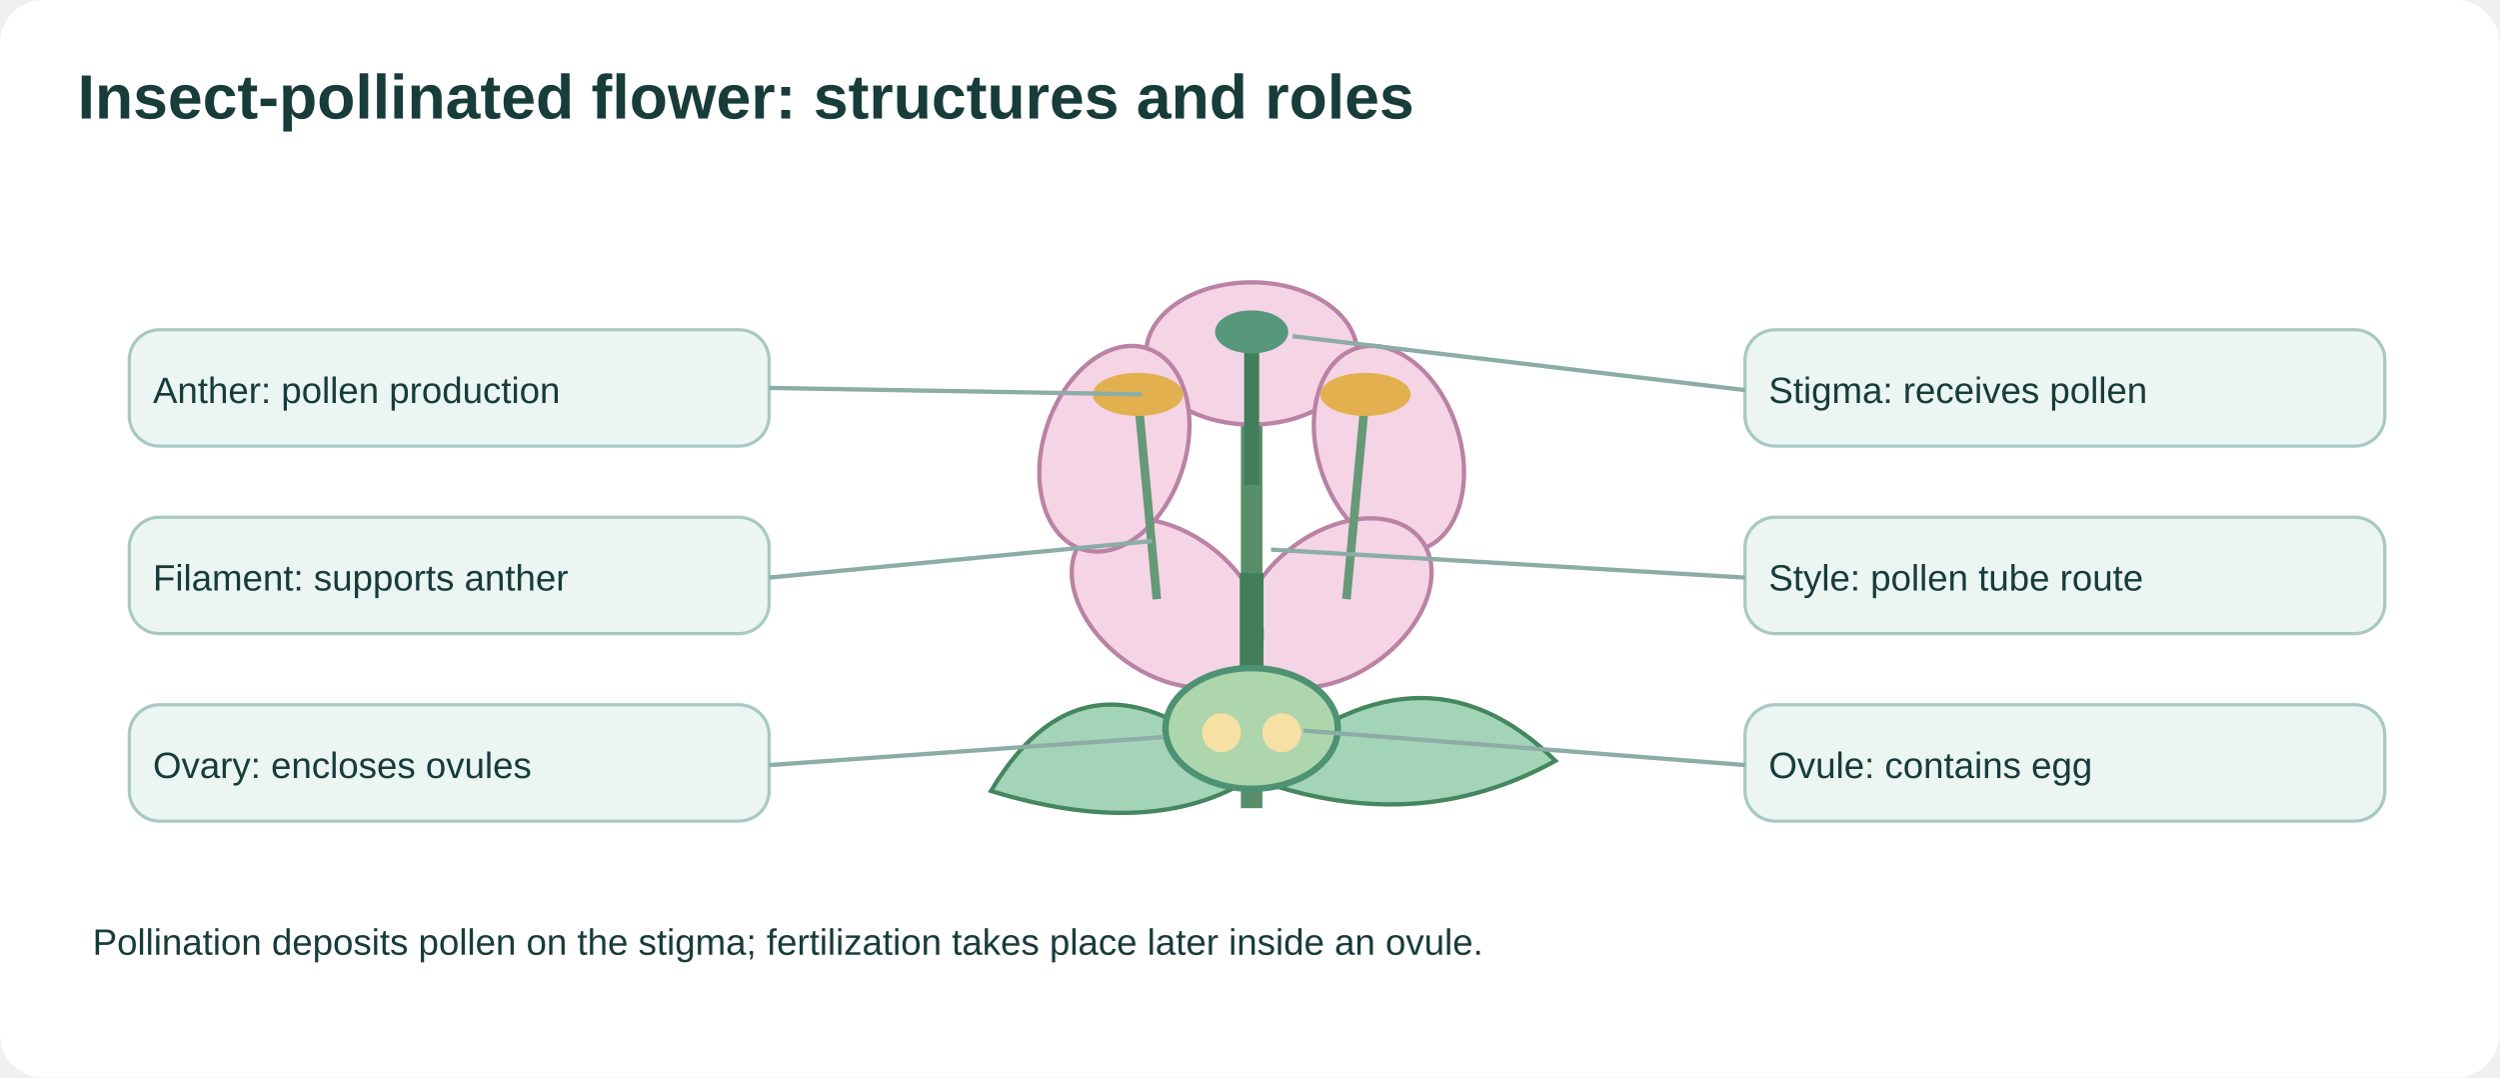
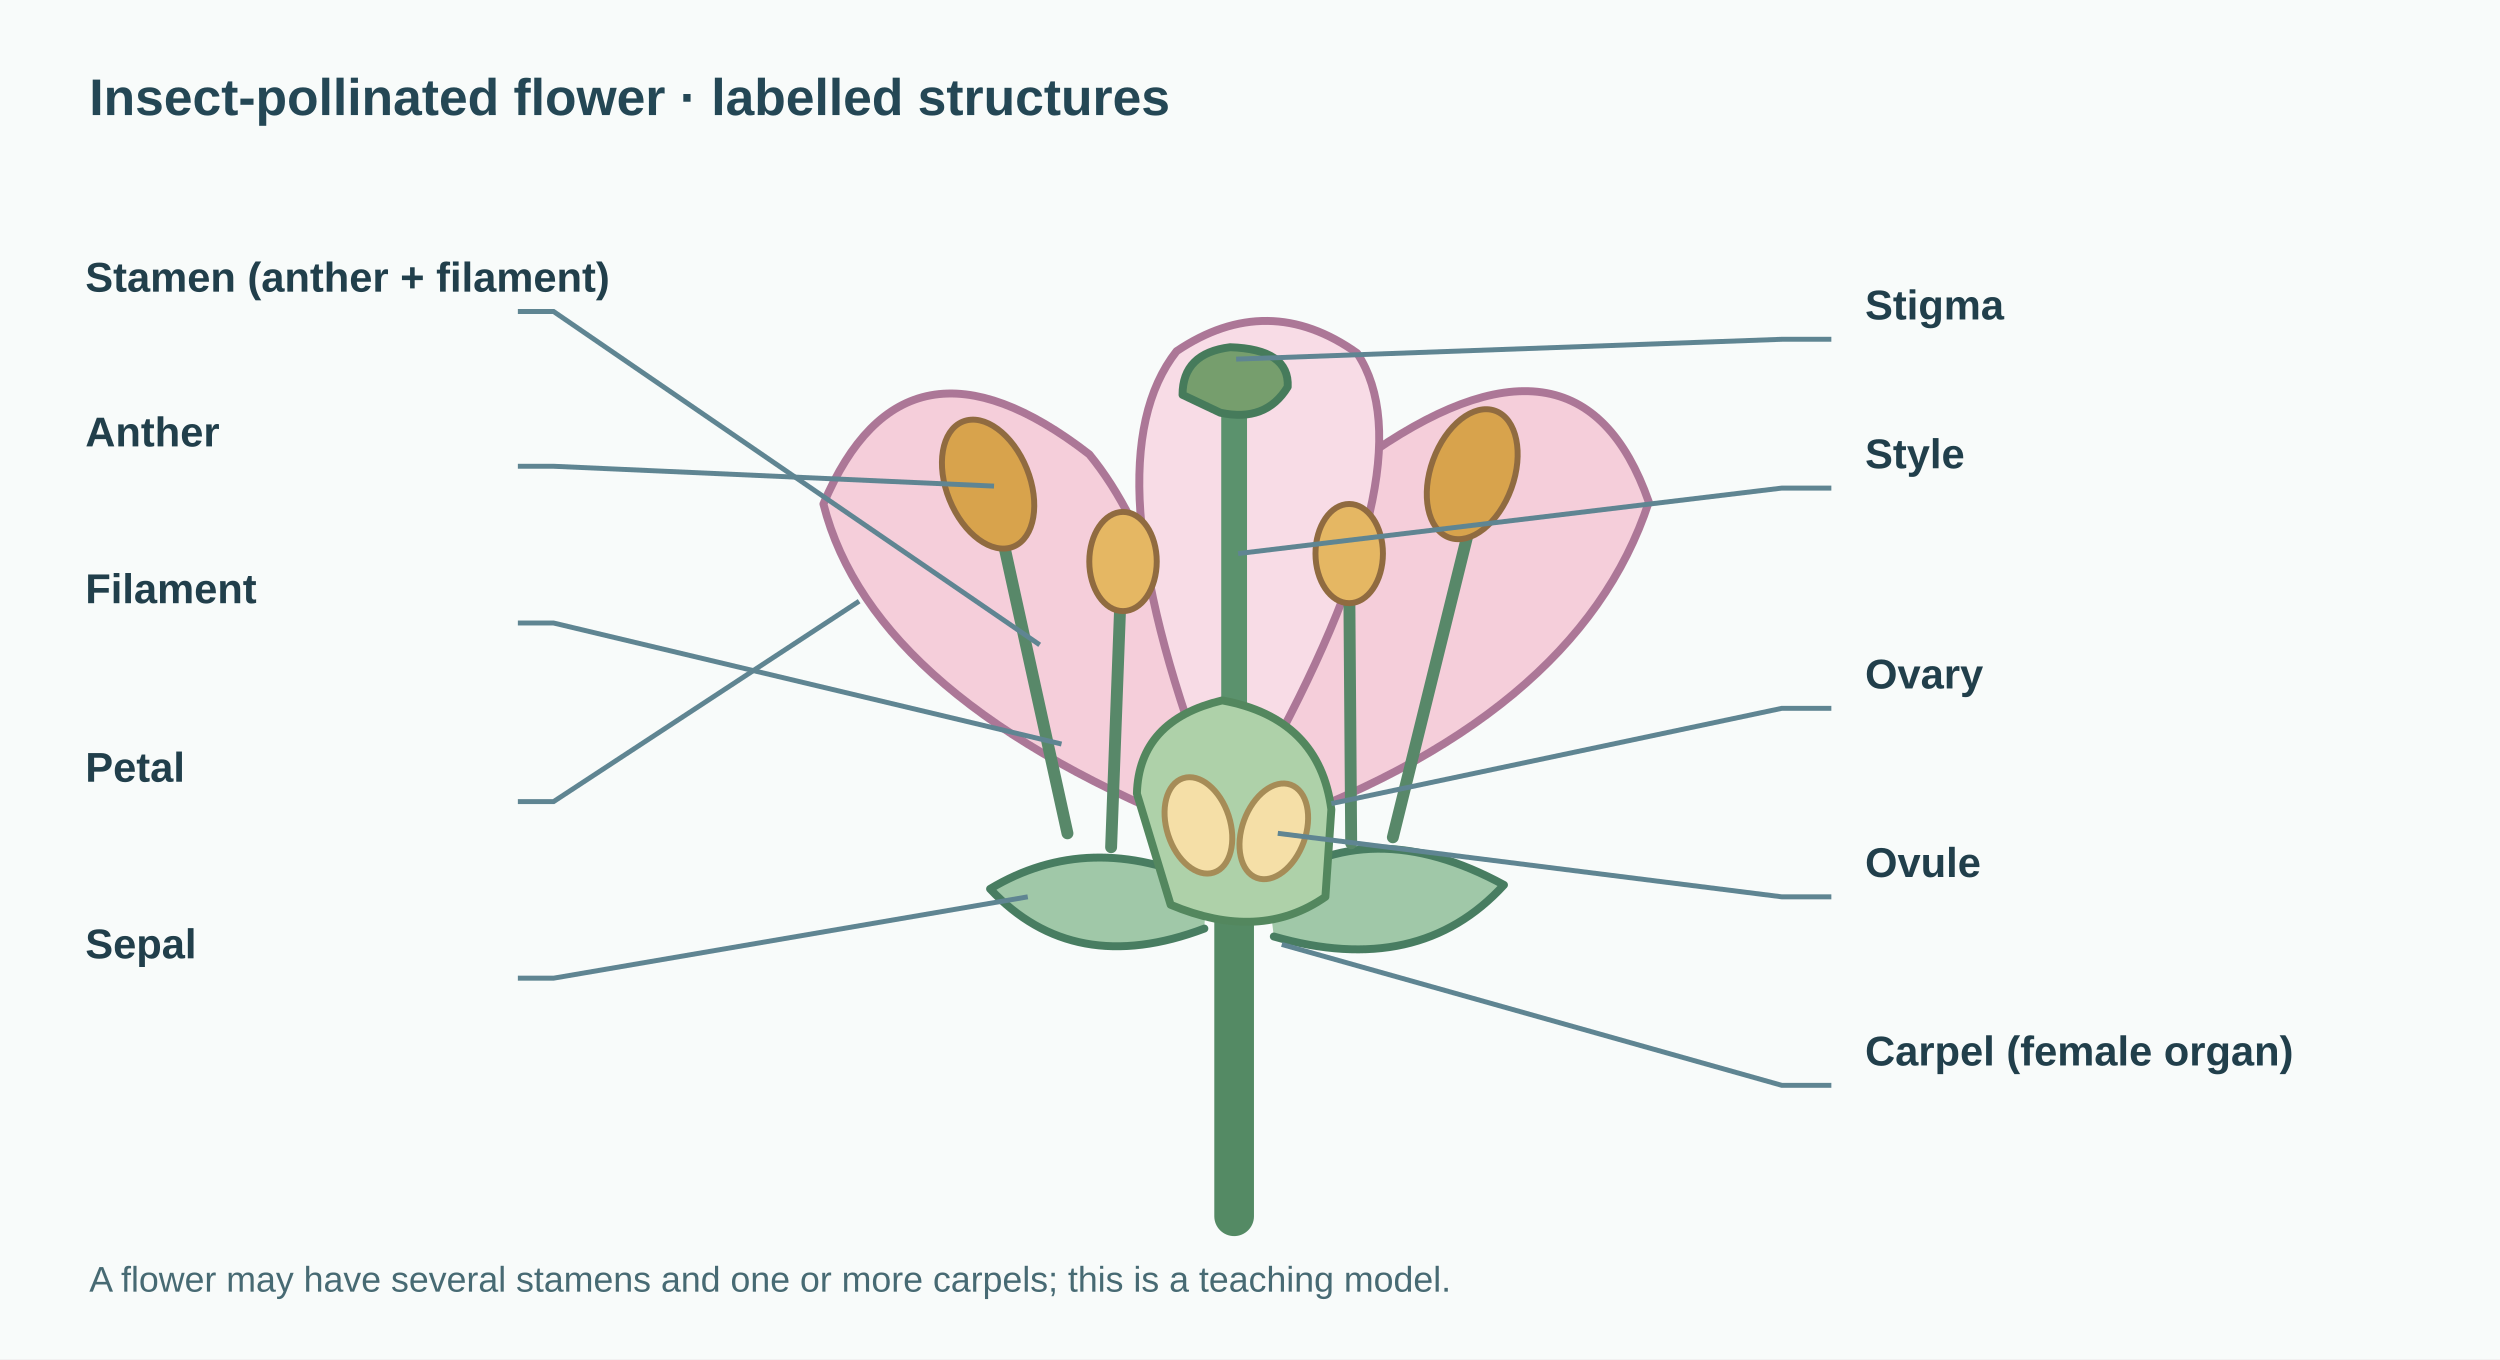
- <svg xmlns="http://www.w3.org/2000/svg" viewBox="0 0 1160 500" role="img" aria-label="Insect-pollinated flower: structures and roles">
-   <defs>
-     <marker id="arr" markerWidth="10" markerHeight="8" refX="9" refY="4" orient="auto">
-       <path d="M0 0L10 4L0 8Z" fill="#317a75" />
-     </marker>
-   </defs>
-   <rect width="1160" height="500" fill="#fff" rx="20" />
-   <text x="36" y="55" font-family="Arial, sans-serif" font-size="29" font-weight="700" fill="#173c3a">Insect-pollinated flower: structures and roles</text>
-   <path d="M581 375L581 181" stroke="#578e68" stroke-width="10" />
-   <path d="M581 361Q506 290 460 367Q535 390 581 361M581 361Q659 291 722 353Q657 389 581 361" fill="#a4d4b7" stroke="#44865e" stroke-width="2" />
-   <ellipse cx="581" cy="164" rx="49" ry="33" fill="#f5d4e6" stroke="#ba82a4" stroke-width="2" transform="rotate(0 581 164)" />
-   <ellipse cx="644.721" cy="208.223" rx="49" ry="33" fill="#f5d4e6" stroke="#ba82a4" stroke-width="2" transform="rotate(72 644.7208 208.2229)" />
-   <ellipse cx="620.382" cy="279.777" rx="49" ry="33" fill="#f5d4e6" stroke="#ba82a4" stroke-width="2" transform="rotate(144 620.3816 279.7771)" />
-   <ellipse cx="541.618" cy="279.777" rx="49" ry="33" fill="#f5d4e6" stroke="#ba82a4" stroke-width="2" transform="rotate(216 541.6184 279.7771)" />
-   <ellipse cx="517.279" cy="208.223" rx="49" ry="33" fill="#f5d4e6" stroke="#ba82a4" stroke-width="2" transform="rotate(288 517.2792 208.2229)" />
-   <path d="M581 225V155" stroke="#417e59" stroke-width="7" />
-   <ellipse cx="581" cy="154" rx="17" ry="10" fill="#57977b" />
-   <path d="M581 266V330" stroke="#417e59" stroke-width="11" />
-   <ellipse cx="581" cy="338" rx="40" ry="28" fill="#aed6ac" stroke="#4e9274" stroke-width="3" />
-   <circle cx="567" cy="340" r="9" fill="#f6e1a5" />
-   <circle cx="595" cy="340" r="9" fill="#f6e1a5" />
-   <path d="M537 278L528.2 184" stroke="#659977" stroke-width="4" />
-   <ellipse cx="528.2" cy="183" rx="21" ry="10" fill="#e3b050" />
-   <path d="M625 278L633.8 184" stroke="#659977" stroke-width="4" />
-   <ellipse cx="633.8" cy="183" rx="21" ry="10" fill="#e3b050" />
-   <rect x="60" y="153" width="297" height="54" rx="14" fill="#ebf5f2" stroke="#a7c9c2" stroke-width="1.5" />
-   <text x="71" y="187" font-family="Arial, sans-serif" font-size="17" font-weight="400" fill="#173c3a">Anther: pollen production</text>
-   <rect x="60" y="240" width="297" height="54" rx="14" fill="#ebf5f2" stroke="#a7c9c2" stroke-width="1.5" />
-   <text x="71" y="274" font-family="Arial, sans-serif" font-size="17" font-weight="400" fill="#173c3a">Filament: supports anther</text>
-   <rect x="60" y="327" width="297" height="54" rx="14" fill="#ebf5f2" stroke="#a7c9c2" stroke-width="1.5" />
-   <text x="71" y="361" font-family="Arial, sans-serif" font-size="17" font-weight="400" fill="#173c3a">Ovary: encloses ovules</text>
-   <rect x="810" y="153" width="297" height="54" rx="14" fill="#ebf5f2" stroke="#a7c9c2" stroke-width="1.5" />
-   <text x="821" y="187" font-family="Arial, sans-serif" font-size="17" font-weight="400" fill="#173c3a">Stigma: receives pollen</text>
-   <rect x="810" y="240" width="297" height="54" rx="14" fill="#ebf5f2" stroke="#a7c9c2" stroke-width="1.5" />
-   <text x="821" y="274" font-family="Arial, sans-serif" font-size="17" font-weight="400" fill="#173c3a">Style: pollen tube route</text>
-   <rect x="810" y="327" width="297" height="54" rx="14" fill="#ebf5f2" stroke="#a7c9c2" stroke-width="1.5" />
-   <text x="821" y="361" font-family="Arial, sans-serif" font-size="17" font-weight="400" fill="#173c3a">Ovule: contains egg</text>
-   <path d="M357 180L530 183M357 268L535 251M357 355L540 342M810 181L600 156M810 268L590 255M810 355L605 339" stroke="#8baca7" fill="none" stroke-width="2" />
-   <text x="43" y="443" font-family="Arial, sans-serif" font-size="17" font-weight="400" fill="#173c3a">Pollination deposits pollen on the stigma; fertilization takes place later inside an ovule.</text>
+ <svg xmlns="http://www.w3.org/2000/svg" viewBox="0 0 1260 685" role="img" aria-labelledby="title desc">
+   <rect width="1260" height="685" fill="#f8fbfa" />
+   <text x="45" y="58" font-family="Arial,sans-serif" font-size="26" font-weight="700" fill="#244755">Insect-pollinated flower · labelled structures</text>
+   <g stroke-linejoin="round" stroke-linecap="round">
+     <path d="M610 420Q440 353 415 254Q456 157 549 229Q595 285 610 420Z" fill="#f5ceda" stroke="#ac7797" stroke-width="4" />
+     <path d="M630 420Q795 363 831 253Q796 153 686 232Q641 294 630 420Z" fill="#f5ceda" stroke="#ac7797" stroke-width="4" />
+     <path d="M608 390Q549 233 593 177Q639 146 684 178Q721 234 635 389Z" fill="#f8dce6" stroke="#ac7797" stroke-width="4" />
+     <path d="M608 445Q549 418 499 448Q541 493 607 468M639 447Q690 409 758 446Q715 493 642 472" fill="#a0c8a8" stroke="#487d61" stroke-width="4" />
+     <path d="M622 462L622 613" stroke="#548a64" stroke-width="20" fill="none" />
+     <path d="M538 420L503 261M702 422L744 252M560 427L565 294M681 425L680 290" stroke="#588869" stroke-width="6" fill="none" />
+     <ellipse cx="498" cy="244" rx="21" ry="34" fill="#d8a34c" stroke="#906b40" stroke-width="3" transform="rotate(-22 498 244)" />
+     <ellipse cx="742" cy="239" rx="21" ry="34" fill="#d8a34c" stroke="#906b40" stroke-width="3" transform="rotate(20 742 239)" />
+     <ellipse cx="566" cy="283" rx="17" ry="25" fill="#e5b763" stroke="#906b40" stroke-width="3" />
+     <ellipse cx="680" cy="279" rx="17" ry="25" fill="#e5b763" stroke="#906b40" stroke-width="3" />
+     <path d="M622 420L622 210" stroke="#5b926d" stroke-width="13" fill="none" />
+     <path d="M596 199Q596 178 620 175Q650 176 649 195Q638 213 615 208Z" fill="#769e6d" stroke="#467b5b" stroke-width="4" />
+     <path d="M573 400Q574 363 616 353Q665 362 671 408L668 452Q635 475 590 456Z" fill="#aed1a9" stroke="#53875e" stroke-width="4" />
+     <ellipse cx="604" cy="416" rx="16" ry="25" fill="#f5dfa7" stroke="#a68c57" stroke-width="3" transform="rotate(-18 604 416)" />
+     <ellipse cx="642" cy="419" rx="16" ry="25" fill="#f5dfa7" stroke="#a68c57" stroke-width="3" transform="rotate(20 642 419)" />
+   </g>
+   <path d="M524 325 L279 157 H261" stroke="#5f8592" stroke-width="2.5" fill="none" />
+   <text x="43" y="147" font-size="21" font-weight="600" fill="#213f4b" font-family="Arial,sans-serif">Stamen (anther + filament)</text>
+   <path d="M501 245 L279 235 H261" stroke="#5f8592" stroke-width="2.5" fill="none" />
+   <text x="43" y="225" font-size="21" font-weight="600" fill="#213f4b" font-family="Arial,sans-serif">Anther</text>
+   <path d="M535 375 L279 314 H261" stroke="#5f8592" stroke-width="2.5" fill="none" />
+   <text x="43" y="304" font-size="21" font-weight="600" fill="#213f4b" font-family="Arial,sans-serif">Filament</text>
+   <path d="M433 303 L279 404 H261" stroke="#5f8592" stroke-width="2.5" fill="none" />
+   <text x="43" y="394" font-size="21" font-weight="600" fill="#213f4b" font-family="Arial,sans-serif">Petal</text>
+   <path d="M518 452 L279 493 H261" stroke="#5f8592" stroke-width="2.5" fill="none" />
+   <text x="43" y="483" font-size="21" font-weight="600" fill="#213f4b" font-family="Arial,sans-serif">Sepal</text>
+   <path d="M623 181 L898 171 H923" stroke="#5f8592" stroke-width="2.5" fill="none" />
+   <text x="940" y="161" font-size="21" font-weight="600" fill="#213f4b" font-family="Arial,sans-serif">Stigma</text>
+   <path d="M624 279 L898 246 H923" stroke="#5f8592" stroke-width="2.5" fill="none" />
+   <text x="940" y="236" font-size="21" font-weight="600" fill="#213f4b" font-family="Arial,sans-serif">Style</text>
+   <path d="M671 405 L898 357 H923" stroke="#5f8592" stroke-width="2.5" fill="none" />
+   <text x="940" y="347" font-size="21" font-weight="600" fill="#213f4b" font-family="Arial,sans-serif">Ovary</text>
+   <path d="M644 420 L898 452 H923" stroke="#5f8592" stroke-width="2.5" fill="none" />
+   <text x="940" y="442" font-size="21" font-weight="600" fill="#213f4b" font-family="Arial,sans-serif">Ovule</text>
+   <path d="M646 476 L898 547 H923" stroke="#5f8592" stroke-width="2.5" fill="none" />
+   <text x="940" y="537" font-size="21" font-weight="600" fill="#213f4b" font-family="Arial,sans-serif">Carpel (female organ)</text>
+   <text x="45" y="651" font-size="18" font-family="Arial,sans-serif" fill="#476a73">A flower may have several stamens and one or more carpels; this is a teaching model.</text>
</svg>
